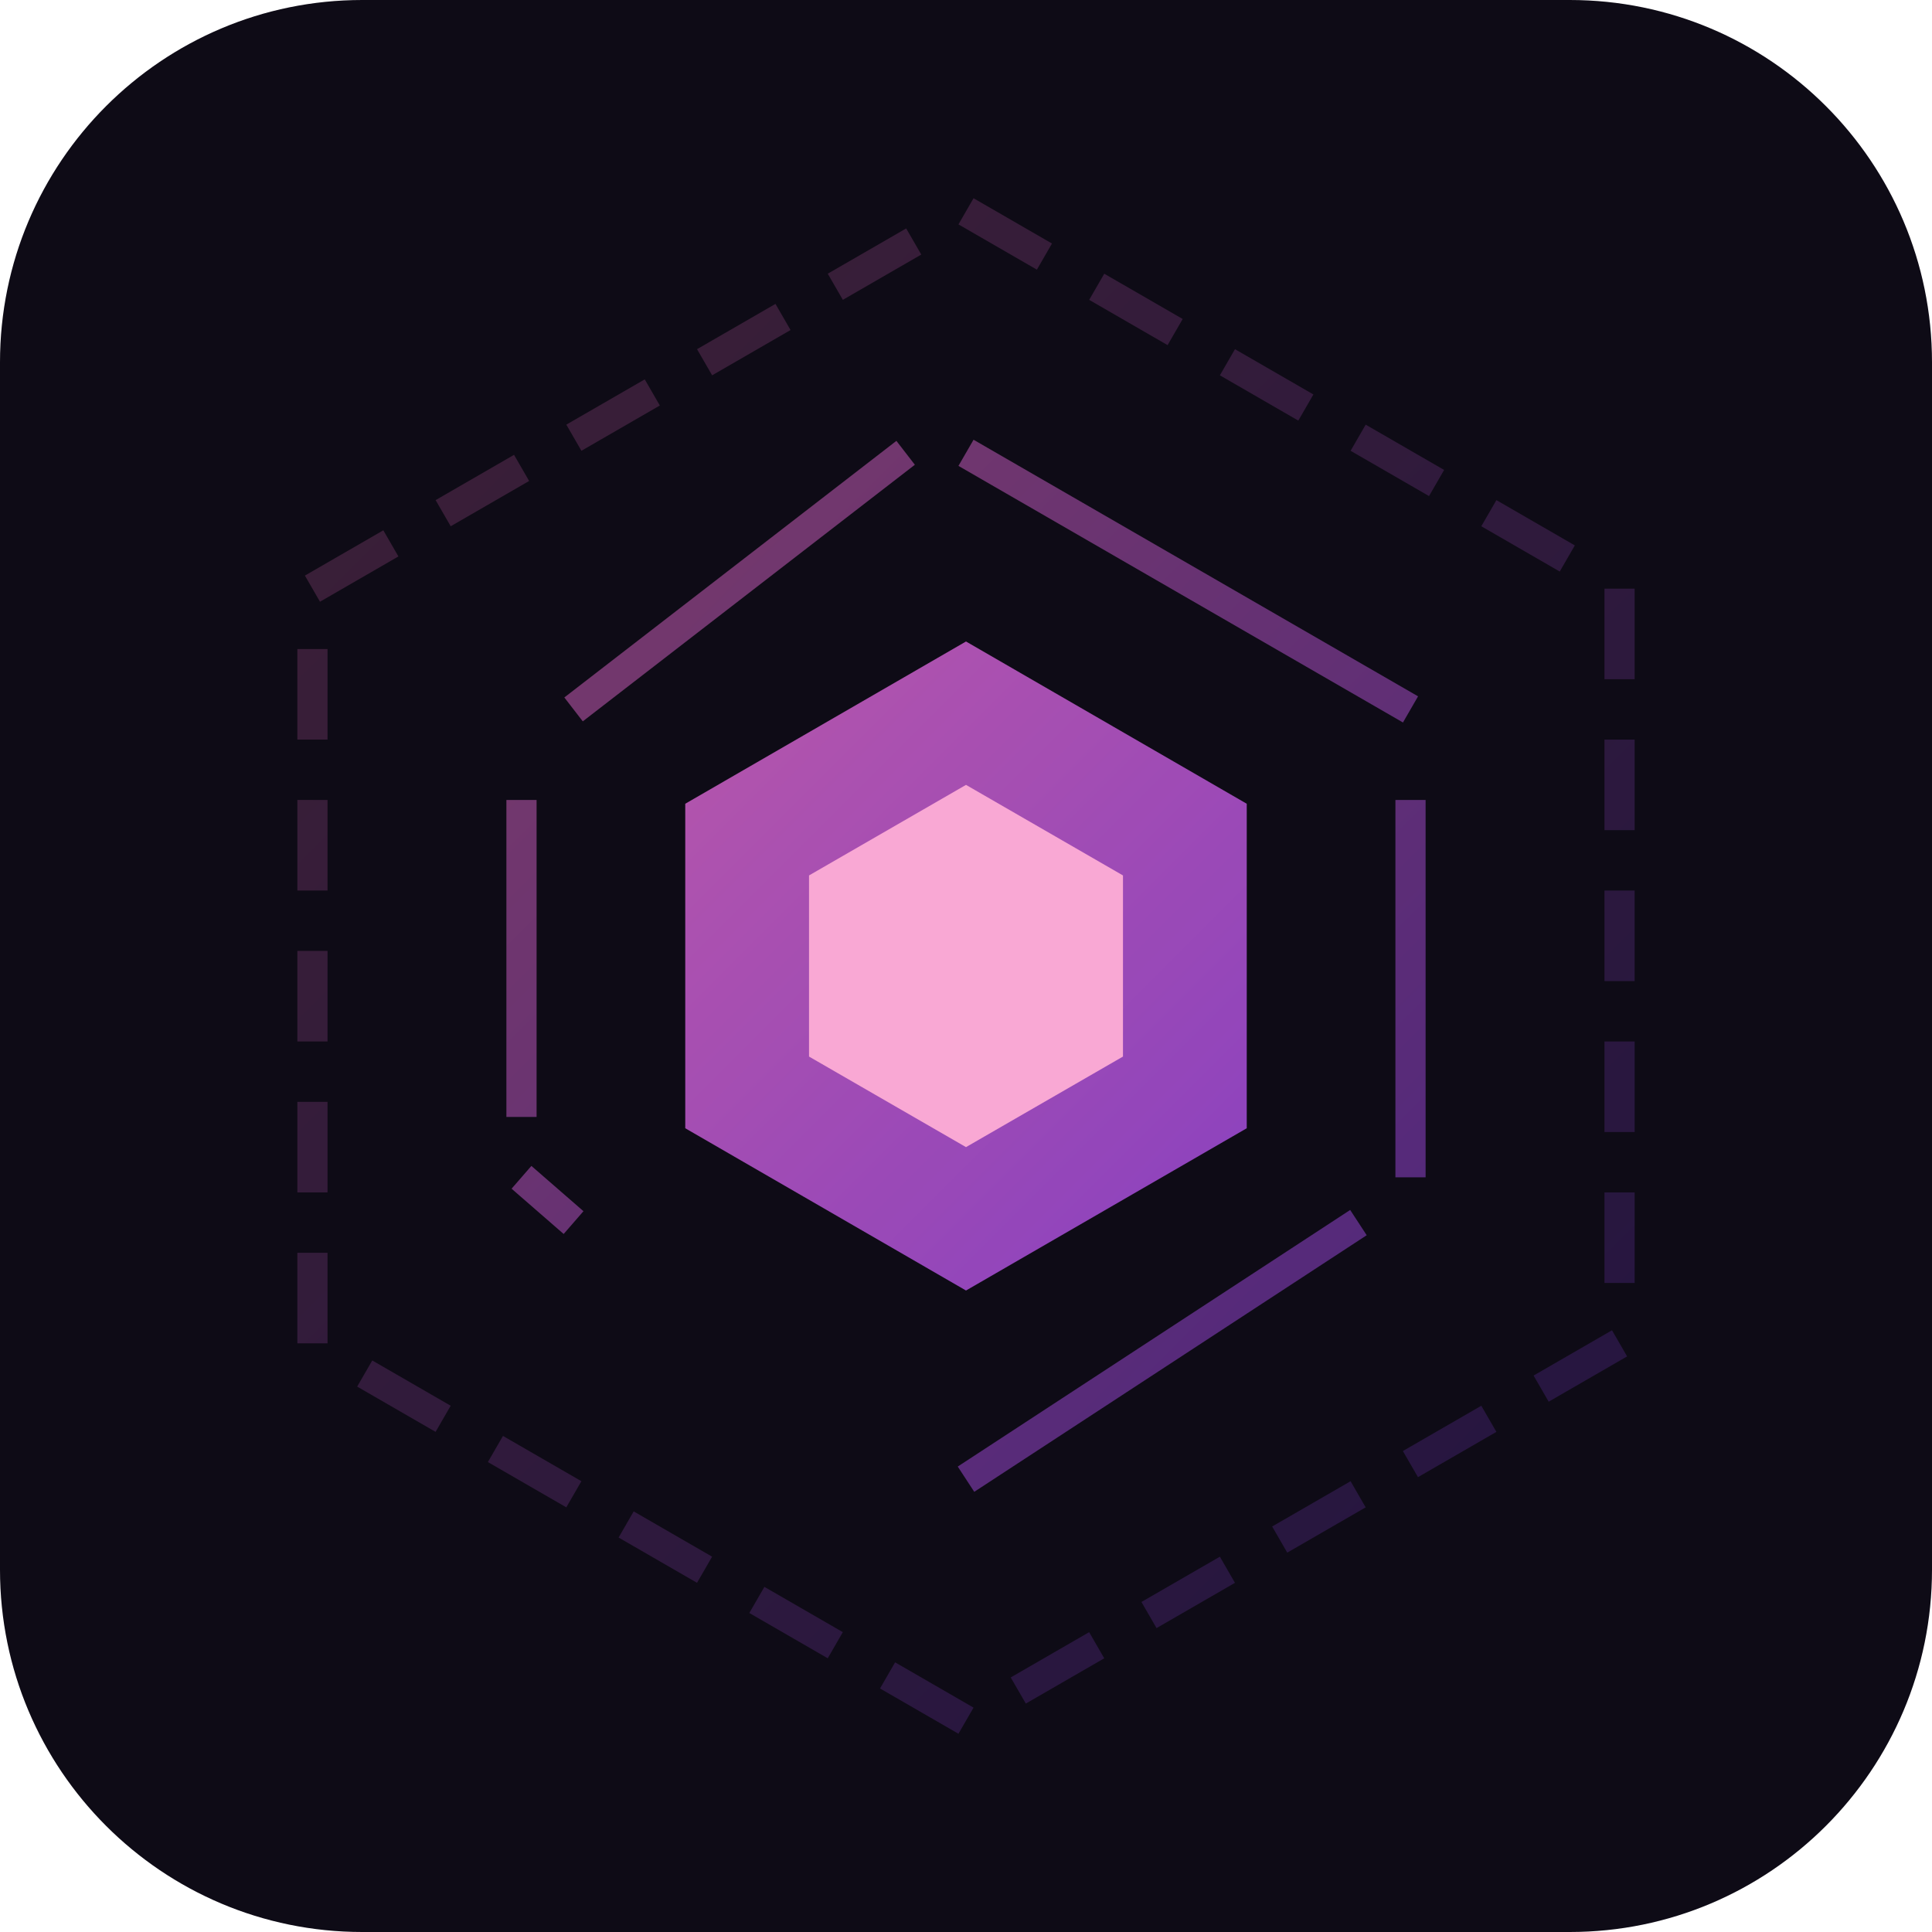
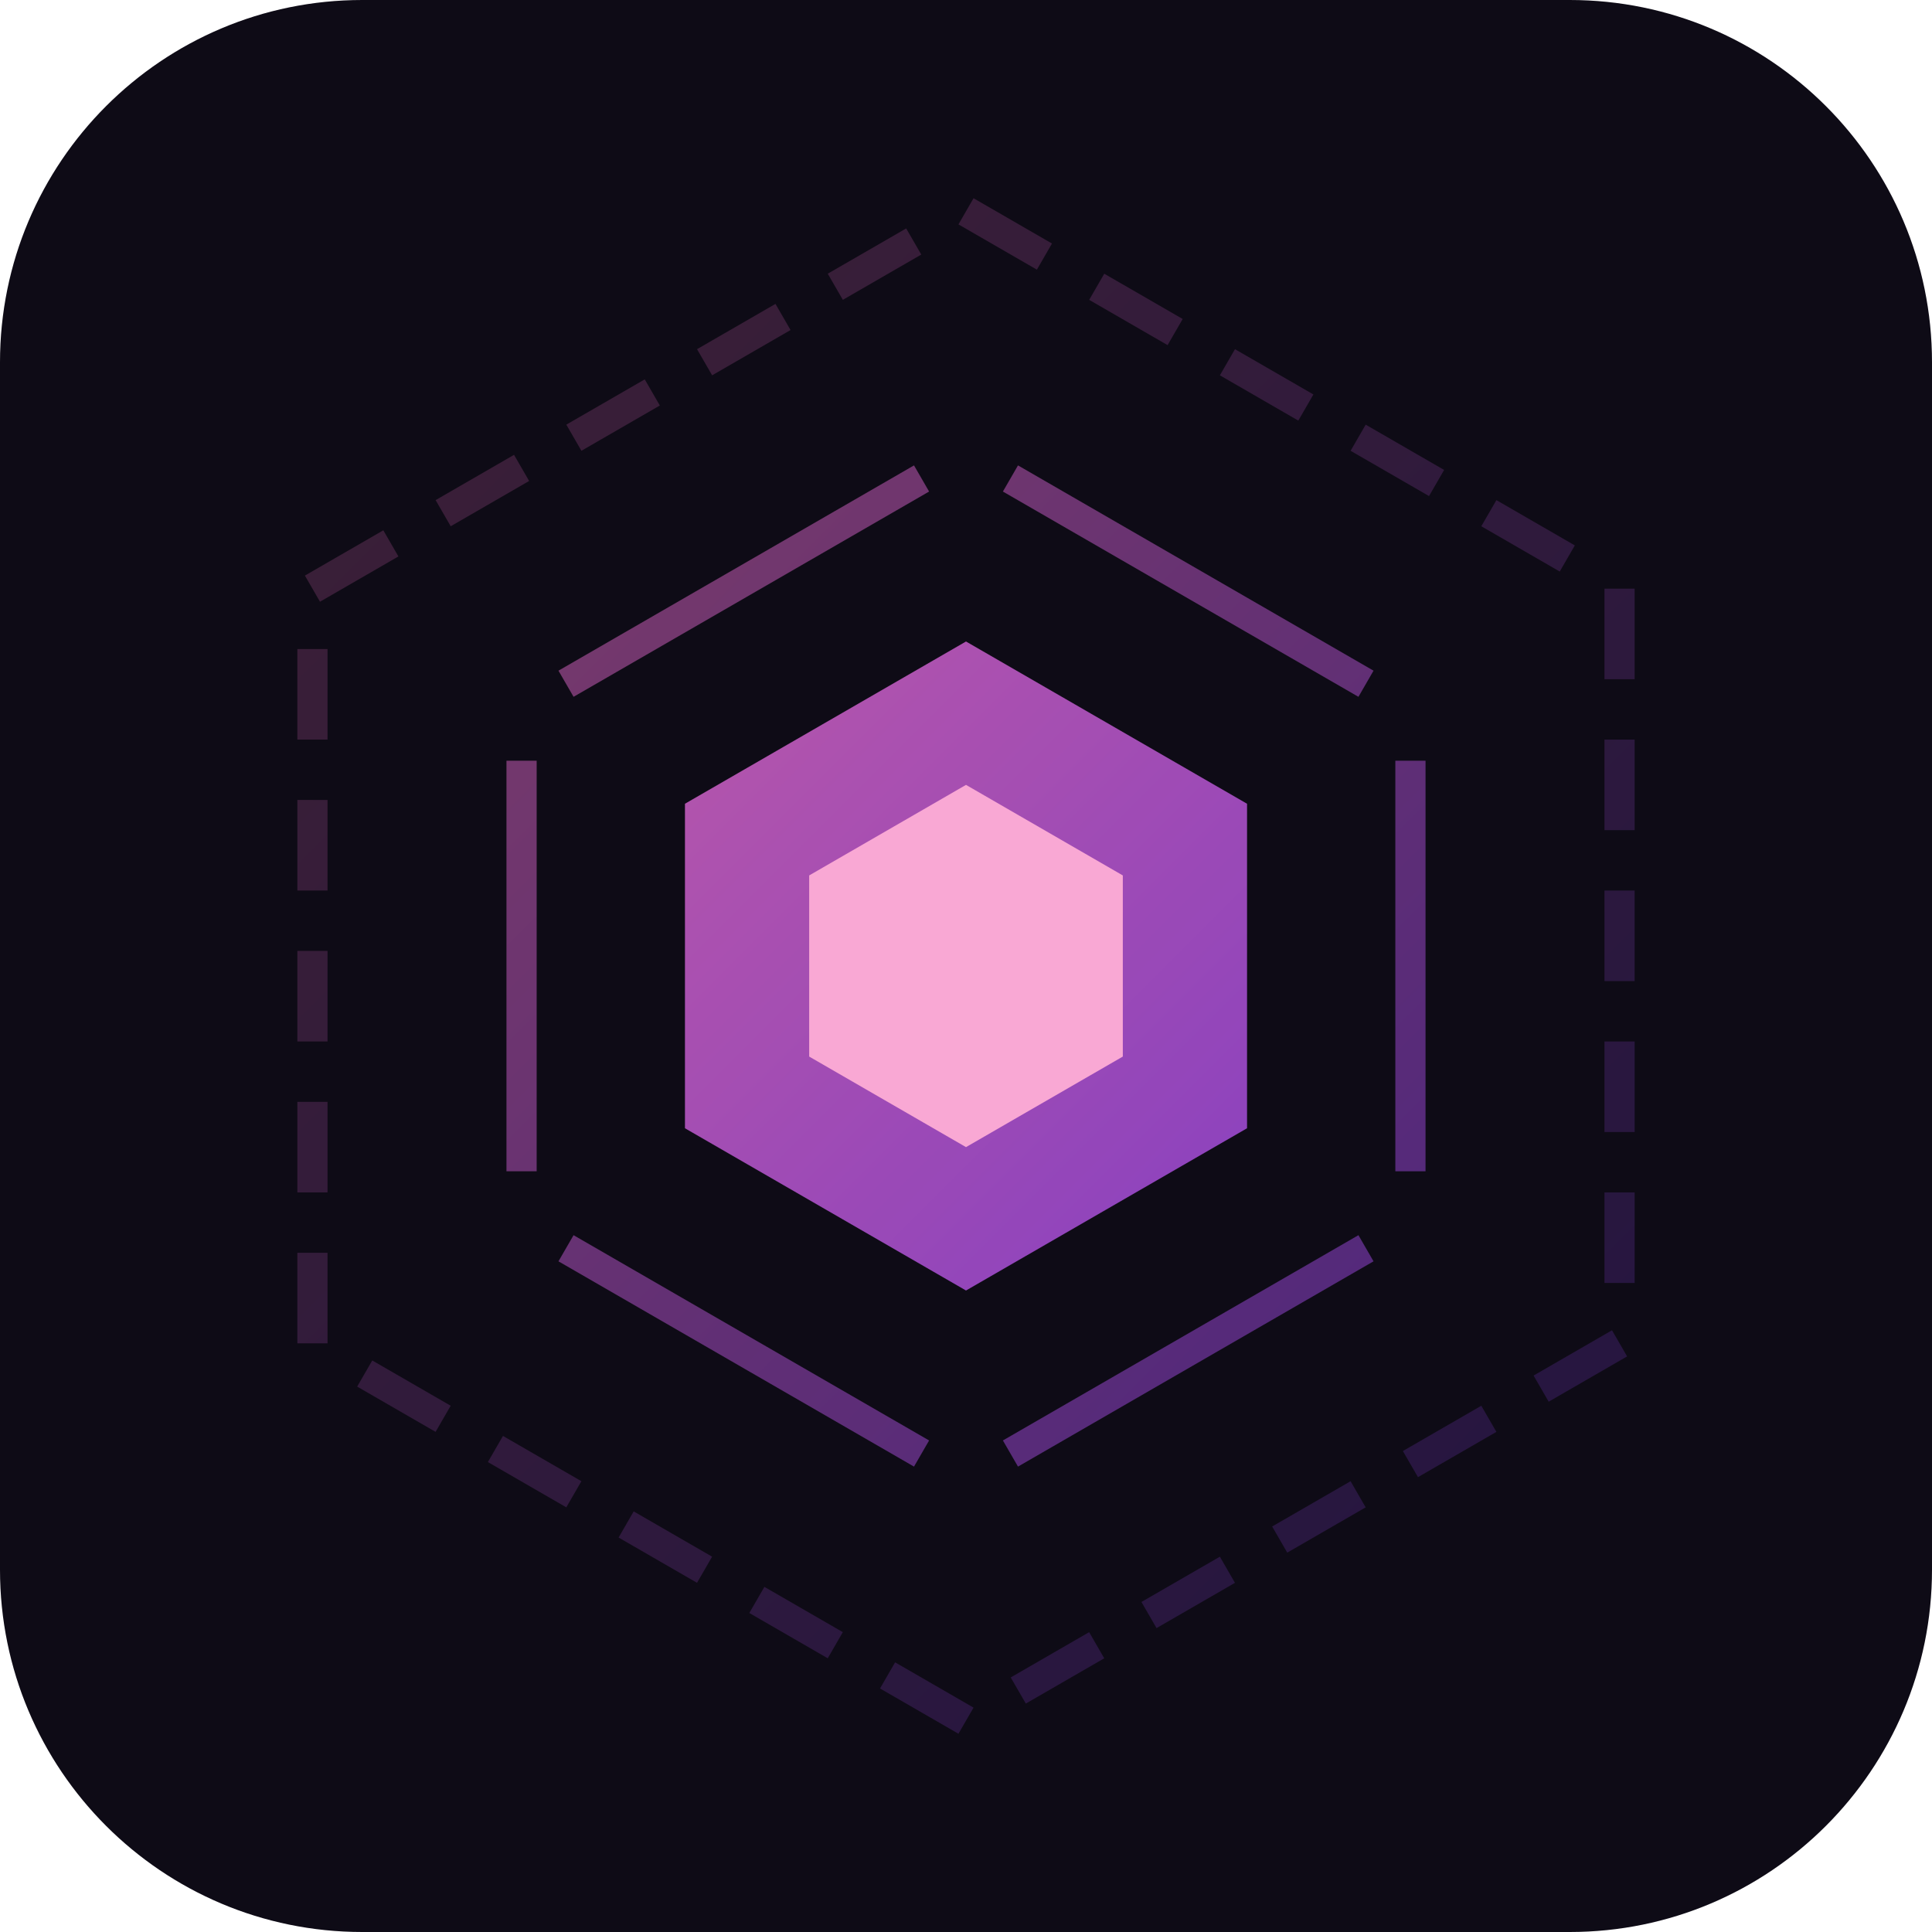
<svg xmlns="http://www.w3.org/2000/svg" width="256" height="256" viewBox="0 0 256 256" fill="none">
  <defs>
    <linearGradient id="g5" x1="40" y1="40" x2="220" y2="220" gradientUnits="userSpaceOnUse">
      <stop offset="0%" stop-color="#F472B6" />
      <stop offset="100%" stop-color="#7C3AED" />
    </linearGradient>
  </defs>
  <rect width="256" height="256" rx="48" fill="#0E0B16" />
  <line x1="128" y1="28" x2="214.6" y2="78" stroke="url(#g5)" stroke-width="4" opacity="0.2" stroke-dasharray="12 8" />
  <line x1="214.6" y1="78" x2="214.6" y2="178" stroke="url(#g5)" stroke-width="4" opacity="0.2" stroke-dasharray="12 8" />
  <line x1="214.6" y1="178" x2="128" y2="228" stroke="url(#g5)" stroke-width="4" opacity="0.2" stroke-dasharray="12 8" />
  <line x1="128" y1="228" x2="41.4" y2="178" stroke="url(#g5)" stroke-width="4" opacity="0.2" stroke-dasharray="12 8" />
  <line x1="41.4" y1="178" x2="41.4" y2="78" stroke="url(#g5)" stroke-width="4" opacity="0.2" stroke-dasharray="12 8" />
  <line x1="41.4" y1="78" x2="128" y2="28" stroke="url(#g5)" stroke-width="4" opacity="0.2" stroke-dasharray="12 8" />
-   <line x1="128" y1="60" x2="186.9" y2="94" stroke="url(#g5)" stroke-width="4" opacity="0.5" />
-   <line x1="186.9" y1="106" x2="186.9" y2="156" stroke="url(#g5)" stroke-width="4" opacity="0.5" />
-   <line x1="180" y1="162" x2="128" y2="196" stroke="url(#g5)" stroke-width="4" opacity="0.5" />
-   <line x1="76" y1="162" x2="69.1" y2="156" stroke="url(#g5)" stroke-width="4" opacity="0.5" />
-   <line x1="69.1" y1="148" x2="69.1" y2="106" stroke="url(#g5)" stroke-width="4" opacity="0.5" />
-   <line x1="76" y1="94" x2="120" y2="60" stroke="url(#g5)" stroke-width="4" opacity="0.5" />
-   <polygon points="128,85 165.2,106.5 165.2,149.5 128,171 90.8,149.5 90.8,106.5" fill="url(#g5)" opacity="0.85" />
-   <polygon points="128,104 148.8,116 148.8,140 128,152 107.2,140 107.2,116" fill="#F9A8D4" />
+   <line x1="133.89" y1="63.4" x2="181.0" y2="90.6" stroke="url(#g5)" stroke-width="4" opacity="0.5" />
+   <line x1="186.89" y1="100.8" x2="186.89" y2="155.2" stroke="url(#g5)" stroke-width="4" opacity="0.5" />
+   <line x1="181.0" y1="165.4" x2="133.89" y2="192.6" stroke="url(#g5)" stroke-width="4" opacity="0.5" />
+   <line x1="122.11" y1="192.6" x2="75.0" y2="165.4" stroke="url(#g5)" stroke-width="4" opacity="0.5" />
+   <line x1="69.11" y1="155.2" x2="69.11" y2="100.8" stroke="url(#g5)" stroke-width="4" opacity="0.5" />
+   <line x1="75.0" y1="90.6" x2="122.11" y2="63.4" stroke="url(#g5)" stroke-width="4" opacity="0.5" />
+   <polygon points="128,85 165.24,106.5 165.24,149.5 128,171 90.76,149.5 90.76,106.5" fill="url(#g5)" opacity="0.85" />
+   <polygon points="128,104 148.78,116 148.78,140 128,152 107.22,140 107.22,116" fill="#F9A8D4" />
</svg>
